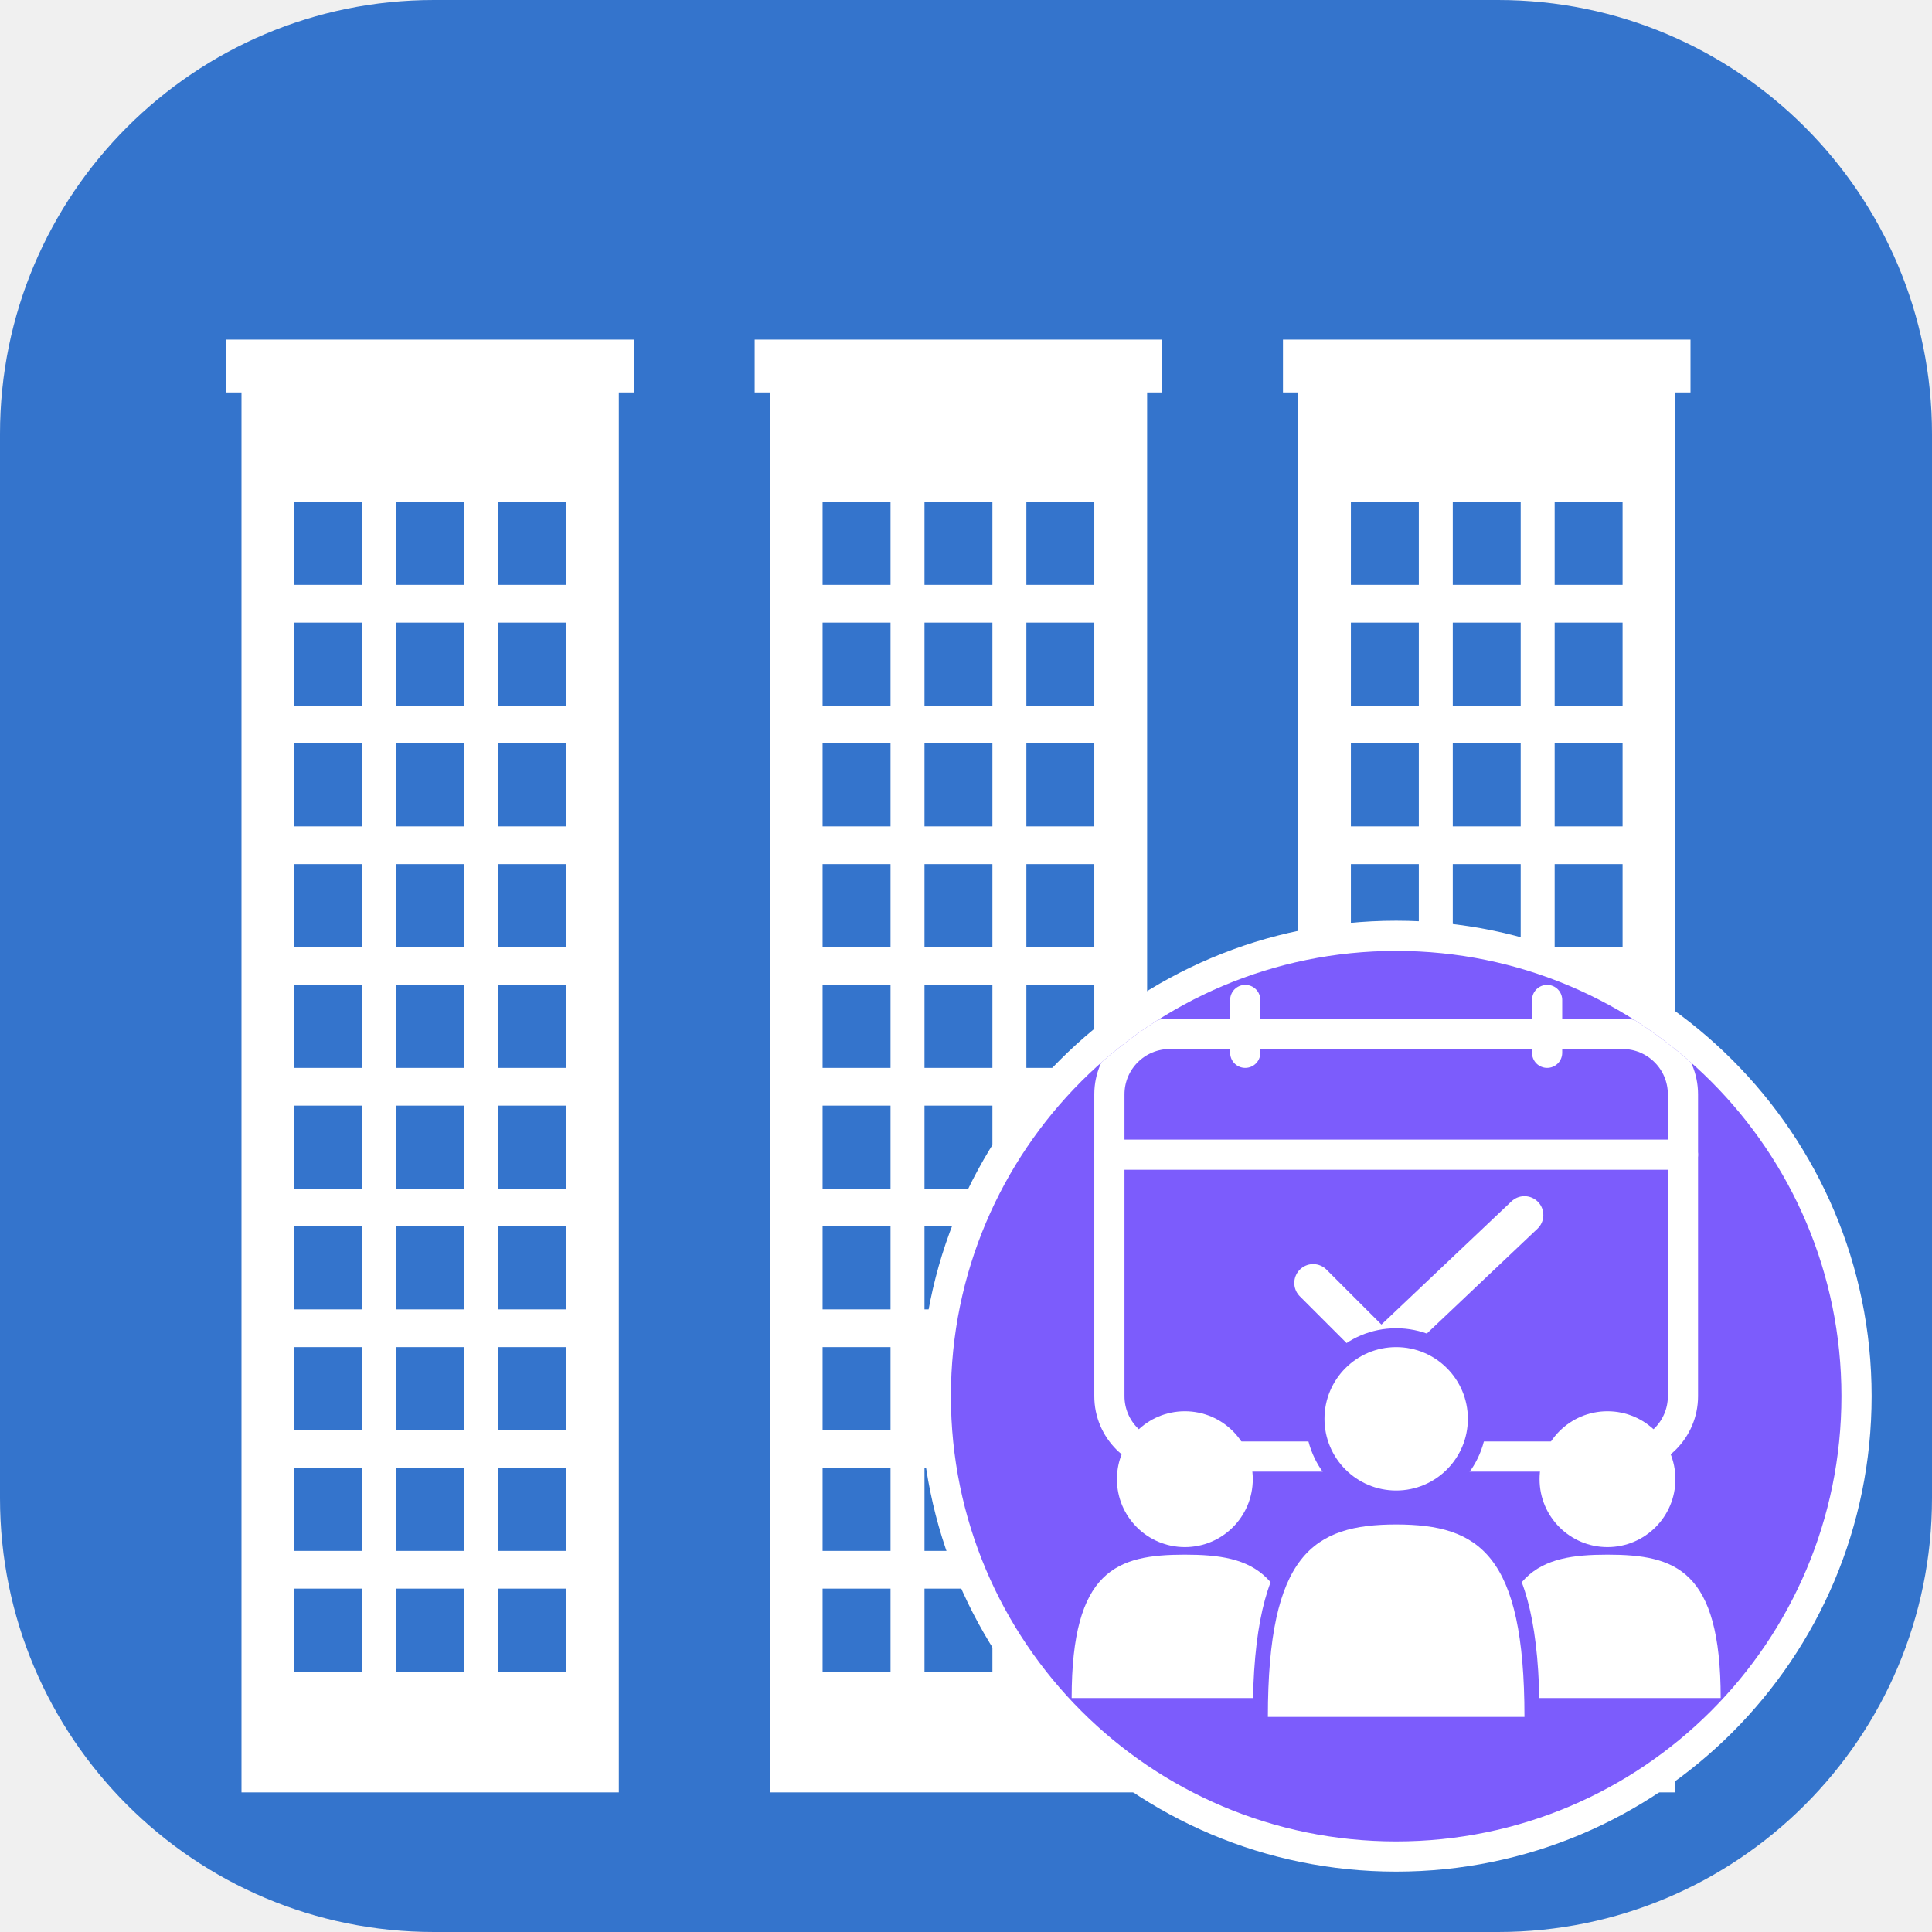
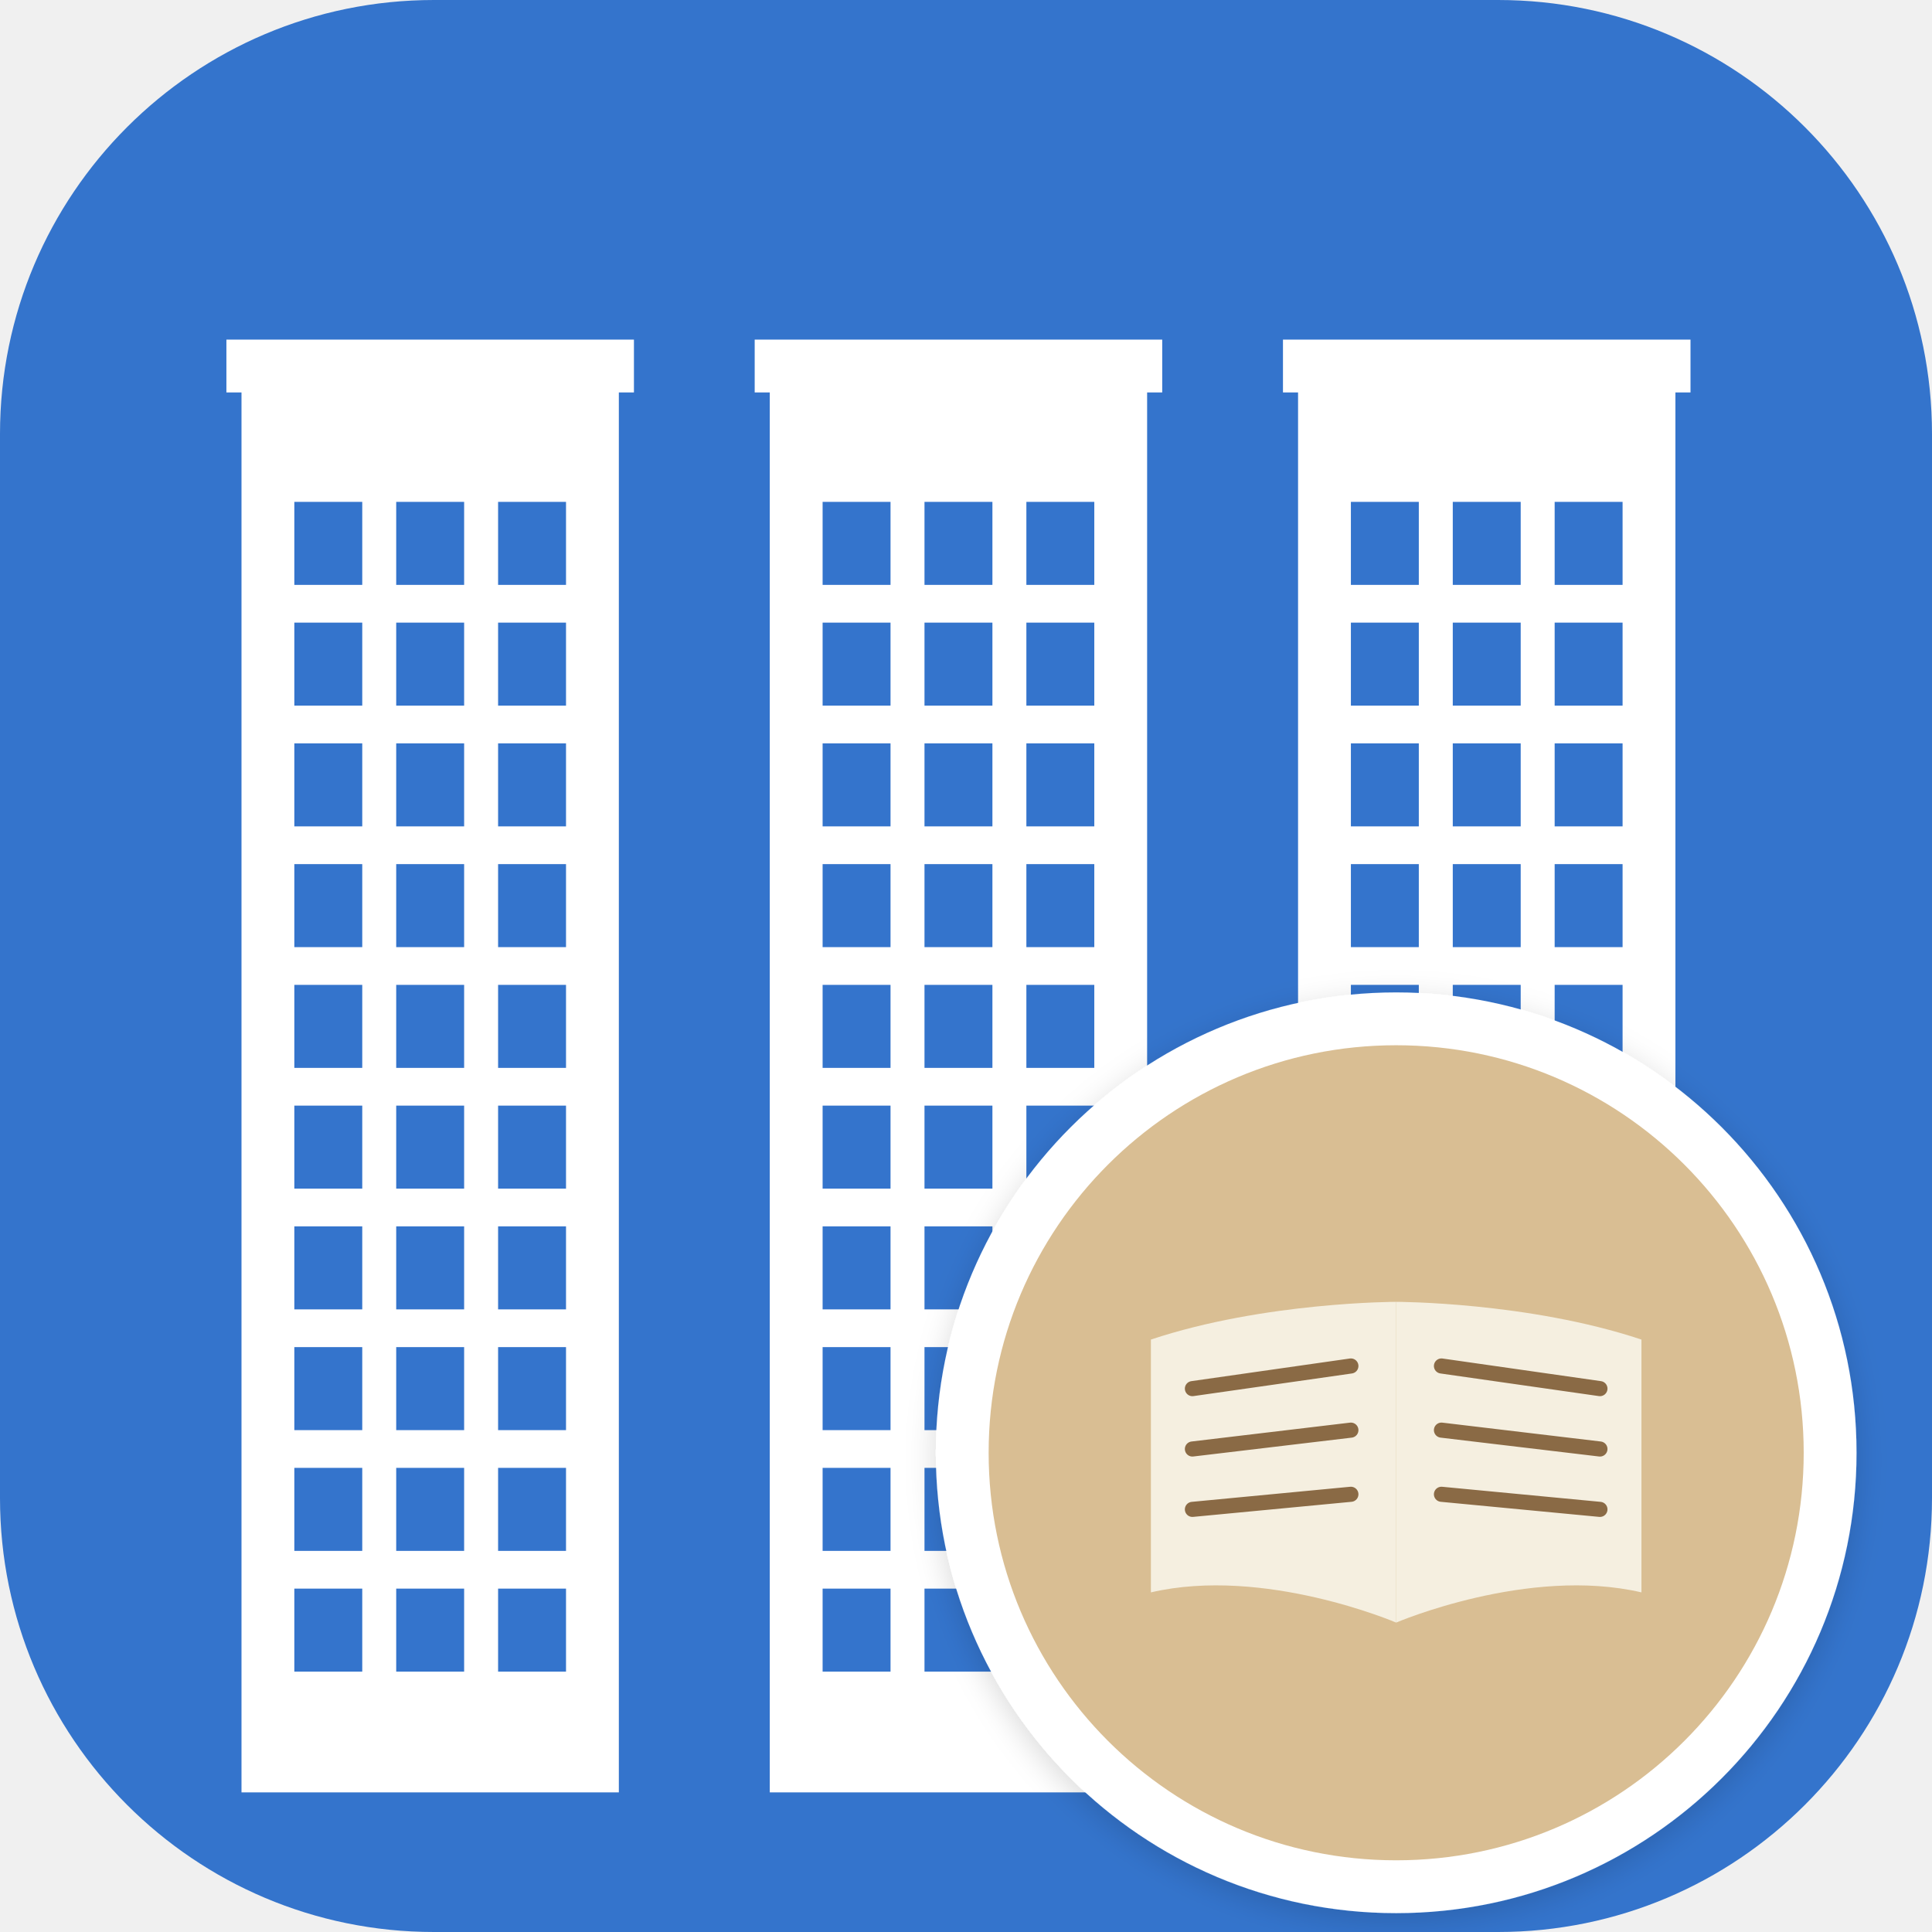
<svg xmlns="http://www.w3.org/2000/svg" viewBox="0 0 512 512" width="512" height="512">
+   <defs>
+     <filter id="badgeShadow" x="-30%" y="-30%" width="160%" height="160%">
+       <feDropShadow dx="0" dy="8" stdDeviation="12" flood-color="#0F172A" flood-opacity="0.28" />
+       <feDropShadow dx="0" dy="2" stdDeviation="4" flood-color="#000000" flood-opacity="0.15" />
+     </filter>
+   </defs>
  <rect width="512" height="512" rx="115" fill="#3474CC" />
  <g fill="#FFFFFF" transform="translate(8,0)">
    <rect x="56" y="98" width="100" height="377" />
    <rect x="52" y="90" width="108" height="14" />
    <rect x="196" y="98" width="100" height="377" />
    <rect x="192" y="90" width="108" height="14" />
    <rect x="336" y="98" width="100" height="377" />
    <rect x="332" y="90" width="108" height="14" />
  </g>
  <g fill="#3474CC" transform="translate(78,133)">
    <rect x="0" y="0" width="18" height="22" />
    <rect x="27" y="0" width="18" height="22" />
    <rect x="54" y="0" width="18" height="22" />
    <rect x="0" y="32" width="18" height="22" />
    <rect x="27" y="32" width="18" height="22" />
    <rect x="54" y="32" width="18" height="22" />
    <rect x="0" y="64" width="18" height="22" />
    <rect x="27" y="64" width="18" height="22" />
    <rect x="54" y="64" width="18" height="22" />
    <rect x="0" y="96" width="18" height="22" />
    <rect x="27" y="96" width="18" height="22" />
    <rect x="54" y="96" width="18" height="22" />
    <rect x="0" y="128" width="18" height="22" />
    <rect x="27" y="128" width="18" height="22" />
    <rect x="54" y="128" width="18" height="22" />
    <rect x="0" y="160" width="18" height="22" />
    <rect x="27" y="160" width="18" height="22" />
    <rect x="54" y="160" width="18" height="22" />
    <rect x="0" y="192" width="18" height="22" />
    <rect x="27" y="192" width="18" height="22" />
    <rect x="54" y="192" width="18" height="22" />
    <rect x="0" y="224" width="18" height="22" />
    <rect x="27" y="224" width="18" height="22" />
    <rect x="54" y="224" width="18" height="22" />
    <rect x="0" y="256" width="18" height="22" />
    <rect x="27" y="256" width="18" height="22" />
    <rect x="54" y="256" width="18" height="22" />
    <rect x="0" y="288" width="18" height="22" />
    <rect x="27" y="288" width="18" height="22" />
    <rect x="54" y="288" width="18" height="22" />
  </g>
  <g fill="#3474CC" transform="translate(218,133)">
    <rect x="0" y="0" width="18" height="22" />
    <rect x="27" y="0" width="18" height="22" />
    <rect x="54" y="0" width="18" height="22" />
    <rect x="0" y="32" width="18" height="22" />
    <rect x="27" y="32" width="18" height="22" />
    <rect x="54" y="32" width="18" height="22" />
    <rect x="0" y="64" width="18" height="22" />
    <rect x="27" y="64" width="18" height="22" />
    <rect x="54" y="64" width="18" height="22" />
    <rect x="0" y="96" width="18" height="22" />
    <rect x="27" y="96" width="18" height="22" />
    <rect x="54" y="96" width="18" height="22" />
    <rect x="0" y="128" width="18" height="22" />
    <rect x="27" y="128" width="18" height="22" />
    <rect x="54" y="128" width="18" height="22" />
    <rect x="0" y="160" width="18" height="22" />
    <rect x="27" y="160" width="18" height="22" />
    <rect x="54" y="160" width="18" height="22" />
    <rect x="0" y="192" width="18" height="22" />
    <rect x="27" y="192" width="18" height="22" />
    <rect x="54" y="192" width="18" height="22" />
    <rect x="0" y="224" width="18" height="22" />
    <rect x="27" y="224" width="18" height="22" />
    <rect x="54" y="224" width="18" height="22" />
    <rect x="0" y="256" width="18" height="22" />
    <rect x="27" y="256" width="18" height="22" />
    <rect x="54" y="256" width="18" height="22" />
    <rect x="0" y="288" width="18" height="22" />
    <rect x="27" y="288" width="18" height="22" />
    <rect x="54" y="288" width="18" height="22" />
  </g>
  <g fill="#3474CC" transform="translate(358,133)">
    <rect x="0" y="0" width="18" height="22" />
    <rect x="27" y="0" width="18" height="22" />
    <rect x="54" y="0" width="18" height="22" />
    <rect x="0" y="32" width="18" height="22" />
    <rect x="27" y="32" width="18" height="22" />
    <rect x="54" y="32" width="18" height="22" />
    <rect x="0" y="64" width="18" height="22" />
    <rect x="27" y="64" width="18" height="22" />
    <rect x="54" y="64" width="18" height="22" />
    <rect x="0" y="96" width="18" height="22" />
    <rect x="27" y="96" width="18" height="22" />
    <rect x="54" y="96" width="18" height="22" />
    <rect x="0" y="128" width="18" height="22" />
    <rect x="27" y="128" width="18" height="22" />
    <rect x="54" y="128" width="18" height="22" />
    <rect x="0" y="160" width="18" height="22" />
    <rect x="27" y="160" width="18" height="22" />
    <rect x="54" y="160" width="18" height="22" />
    <rect x="0" y="192" width="18" height="22" />
    <rect x="27" y="192" width="18" height="22" />
    <rect x="54" y="192" width="18" height="22" />
    <rect x="0" y="224" width="18" height="22" />
    <rect x="27" y="224" width="18" height="22" />
    <rect x="54" y="224" width="18" height="22" />
    <rect x="0" y="256" width="18" height="22" />
    <rect x="27" y="256" width="18" height="22" />
    <rect x="54" y="256" width="18" height="22" />
    <rect x="0" y="288" width="18" height="22" />
    <rect x="27" y="288" width="18" height="22" />
    <rect x="54" y="288" width="18" height="22" />
  </g>
  <g id="badge">
-     <defs>
-       <clipPath id="circleClip">
-         <circle cx="370" cy="370" r="118" />
-       </clipPath>
-     </defs>
-     <circle cx="370" cy="370" r="126" fill="#FFFFFF" />
-     <circle cx="370" cy="370" r="118" fill="#7C5CFC" />
-     <g clip-path="url(#circleClip)">
-       <g fill="none" stroke="#FFFFFF" stroke-linecap="round" stroke-linejoin="round">
-         <rect x="294" y="274" width="152" height="112" rx="16" stroke-width="8" />
-         <line x1="294" y1="306" x2="446" y2="306" stroke-width="8" />
-         <line x1="330" y1="265" x2="330" y2="279" stroke-width="8" />
-         <line x1="410" y1="265" x2="410" y2="279" stroke-width="8" />
-         <path d="M 348 340 L 366 358 L 404 322" stroke-width="10" />
-       </g>
-       <g>
-         <circle cx="314" cy="392" r="18" fill="#FFFFFF" />
-         <path d="M 284 450 C 284 416 296 412 314 412 C 332 412 344 416 344 450 Z" fill="#FFFFFF" />
-       </g>
-       <g>
-         <circle cx="426" cy="392" r="18" fill="#FFFFFF" />
-         <path d="M 396 450 C 396 416 408 412 426 412 C 444 412 456 416 456 450 Z" fill="#FFFFFF" />
-       </g>
-       <g>
-         <circle cx="370" cy="376" r="24" fill="#7C5CFC" />
-         <circle cx="370" cy="376" r="19" fill="#FFFFFF" />
-         <path d="M 332 455 C 332 408 346 400 370 400 C 394 400 408 408 408 455 Z" fill="#7C5CFC" />
-         <path d="M 336 455 C 336 412 348 404 370 404 C 392 404 404 412 404 455 Z" fill="#FFFFFF" />
-       </g>
+     <circle cx="370" cy="385" r="122" fill="#FFFFFF" filter="url(#badgeShadow)" />
+     <circle cx="370" cy="385" r="108" fill="#D9BE93" />
+     <path d="M370 345 L370 430 C370 430 335 415 305 422 L305 355 C335 345 370 345 370 345 Z" fill="#F5EFE0" />
+     <path d="M370 345 L370 430 C370 430 405 415 435 422 L435 355 C405 345 370 345 370 345 Z" fill="#F5EFE0" />
+     <g stroke="#8A6A45" stroke-width="4" stroke-linecap="round">
+       <line x1="316" y1="368" x2="358" y2="362" />
+       <line x1="316" y1="384" x2="358" y2="379" />
+       <line x1="316" y1="400" x2="358" y2="396" />
+       <line x1="382" y1="362" x2="424" y2="368" />
+       <line x1="382" y1="379" x2="424" y2="384" />
+       <line x1="382" y1="396" x2="424" y2="400" />
    </g>
  </g>
</svg>
